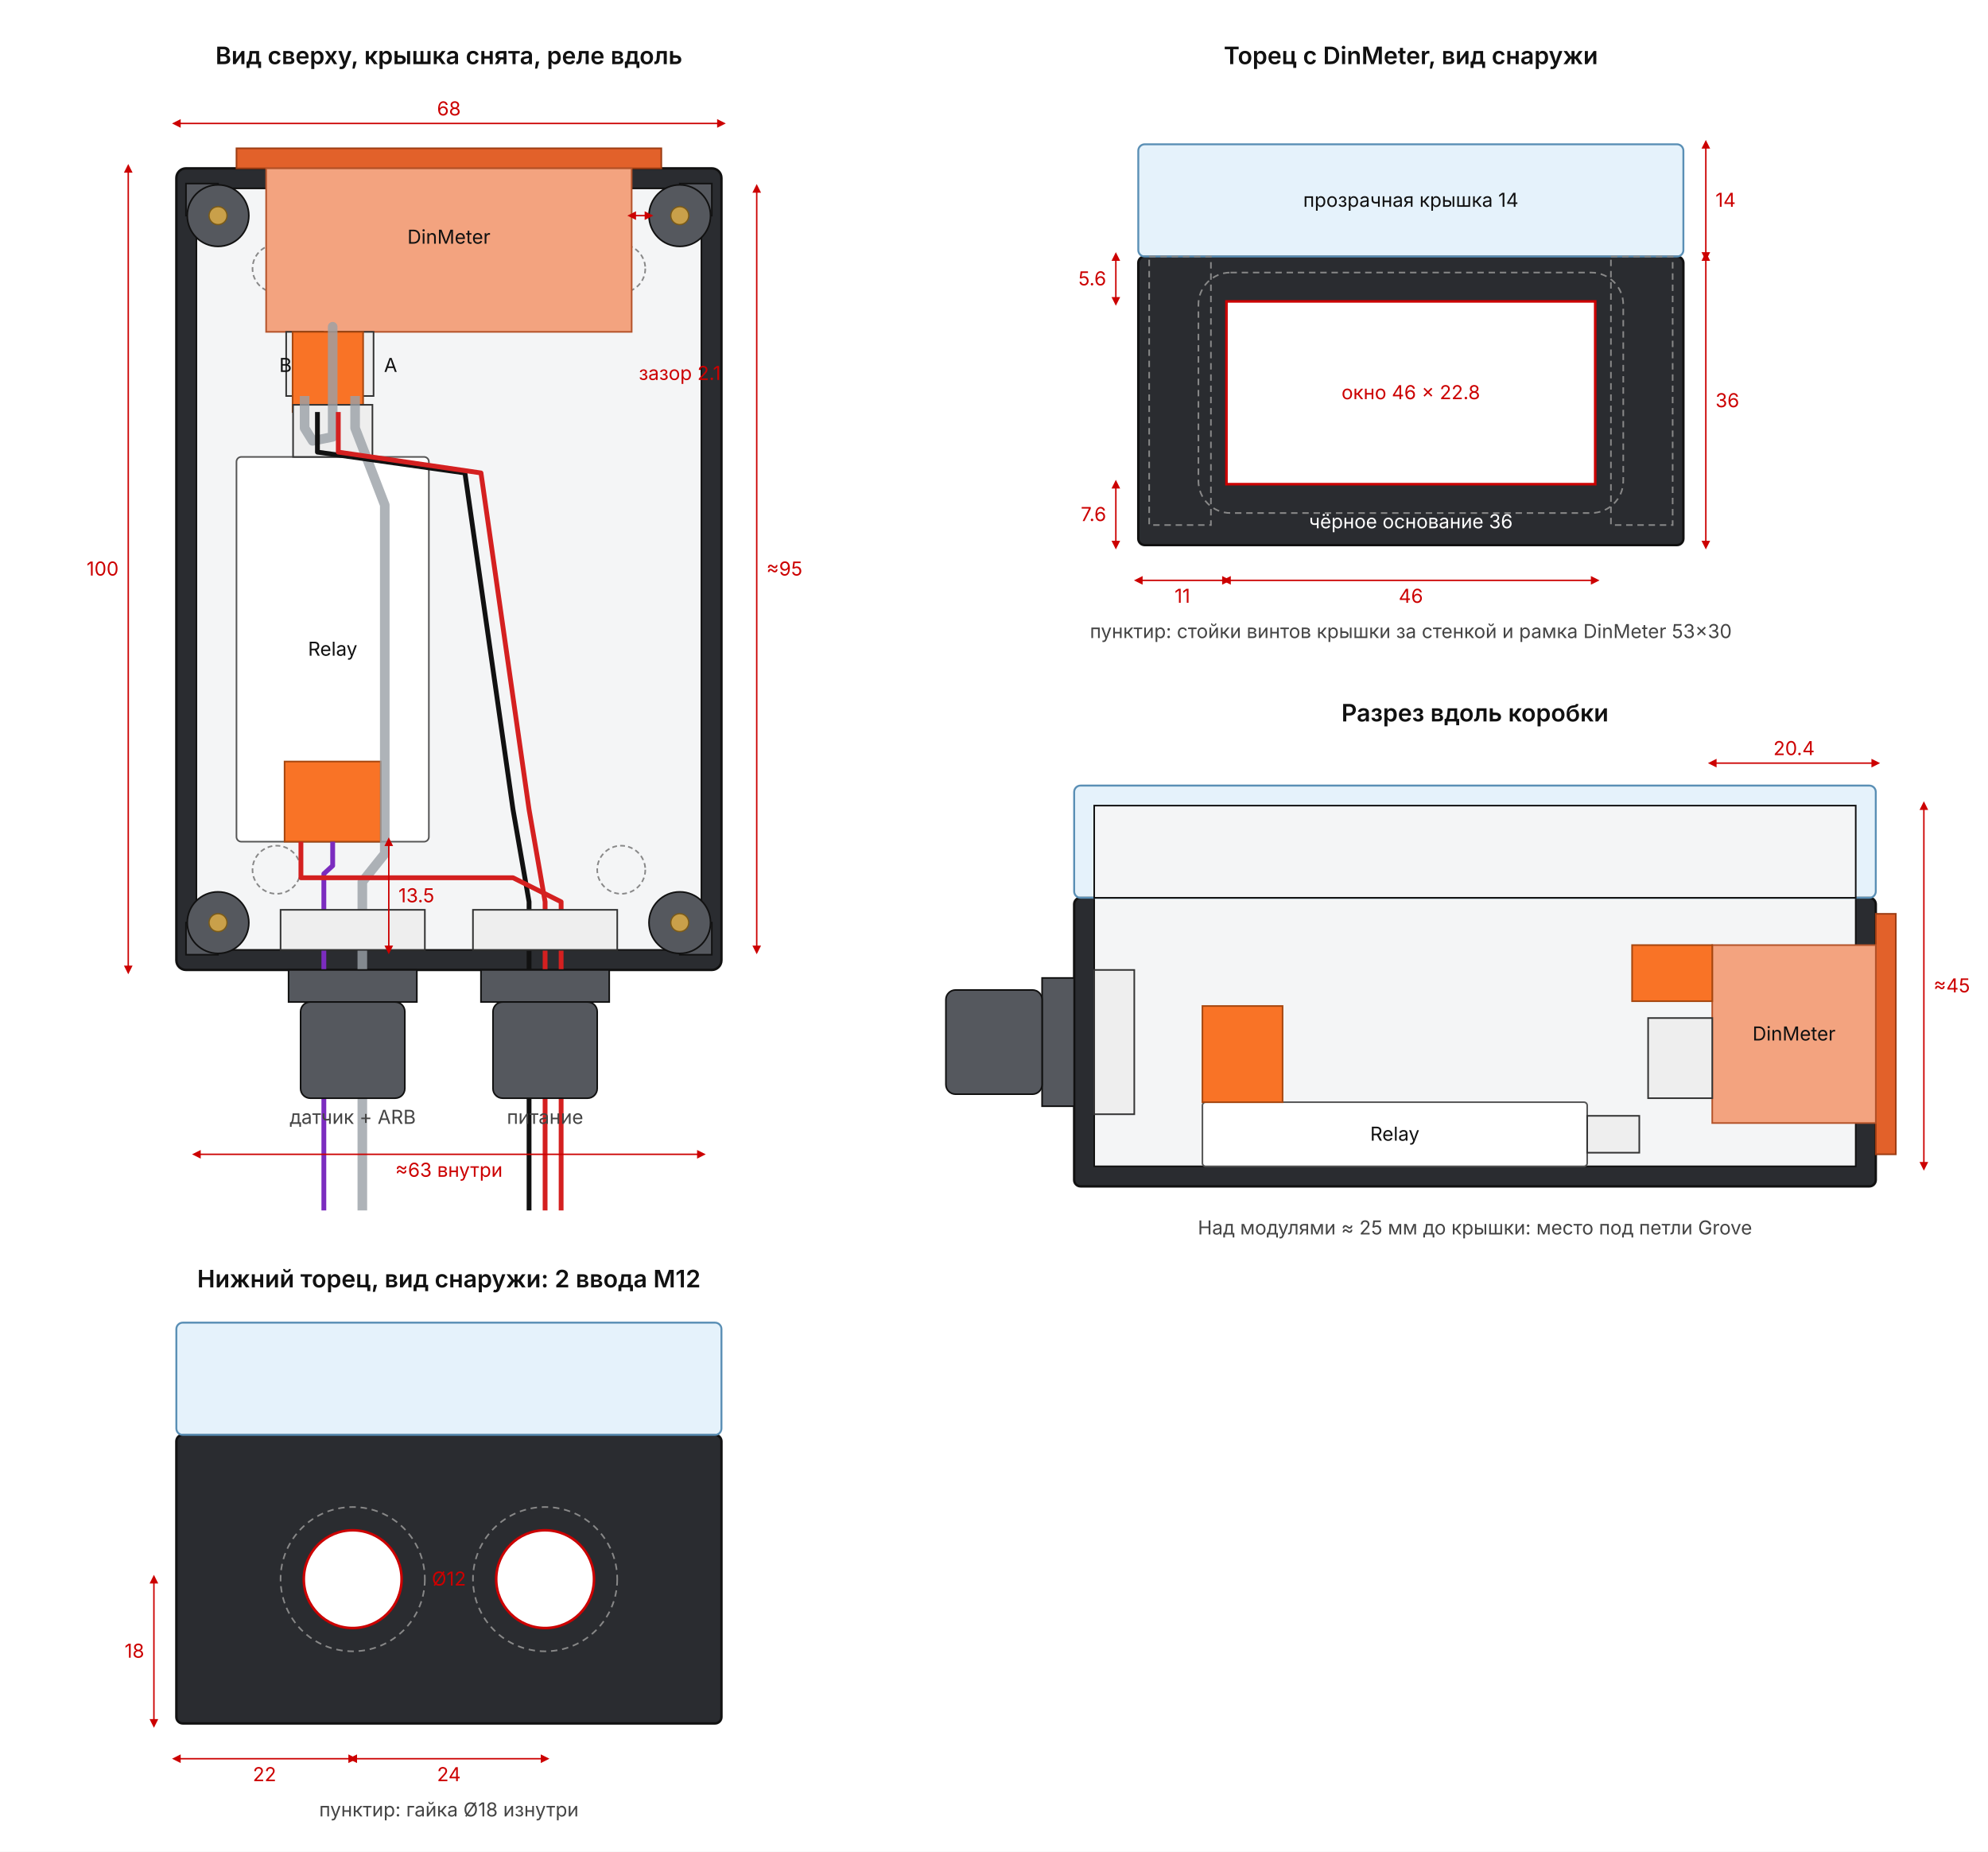
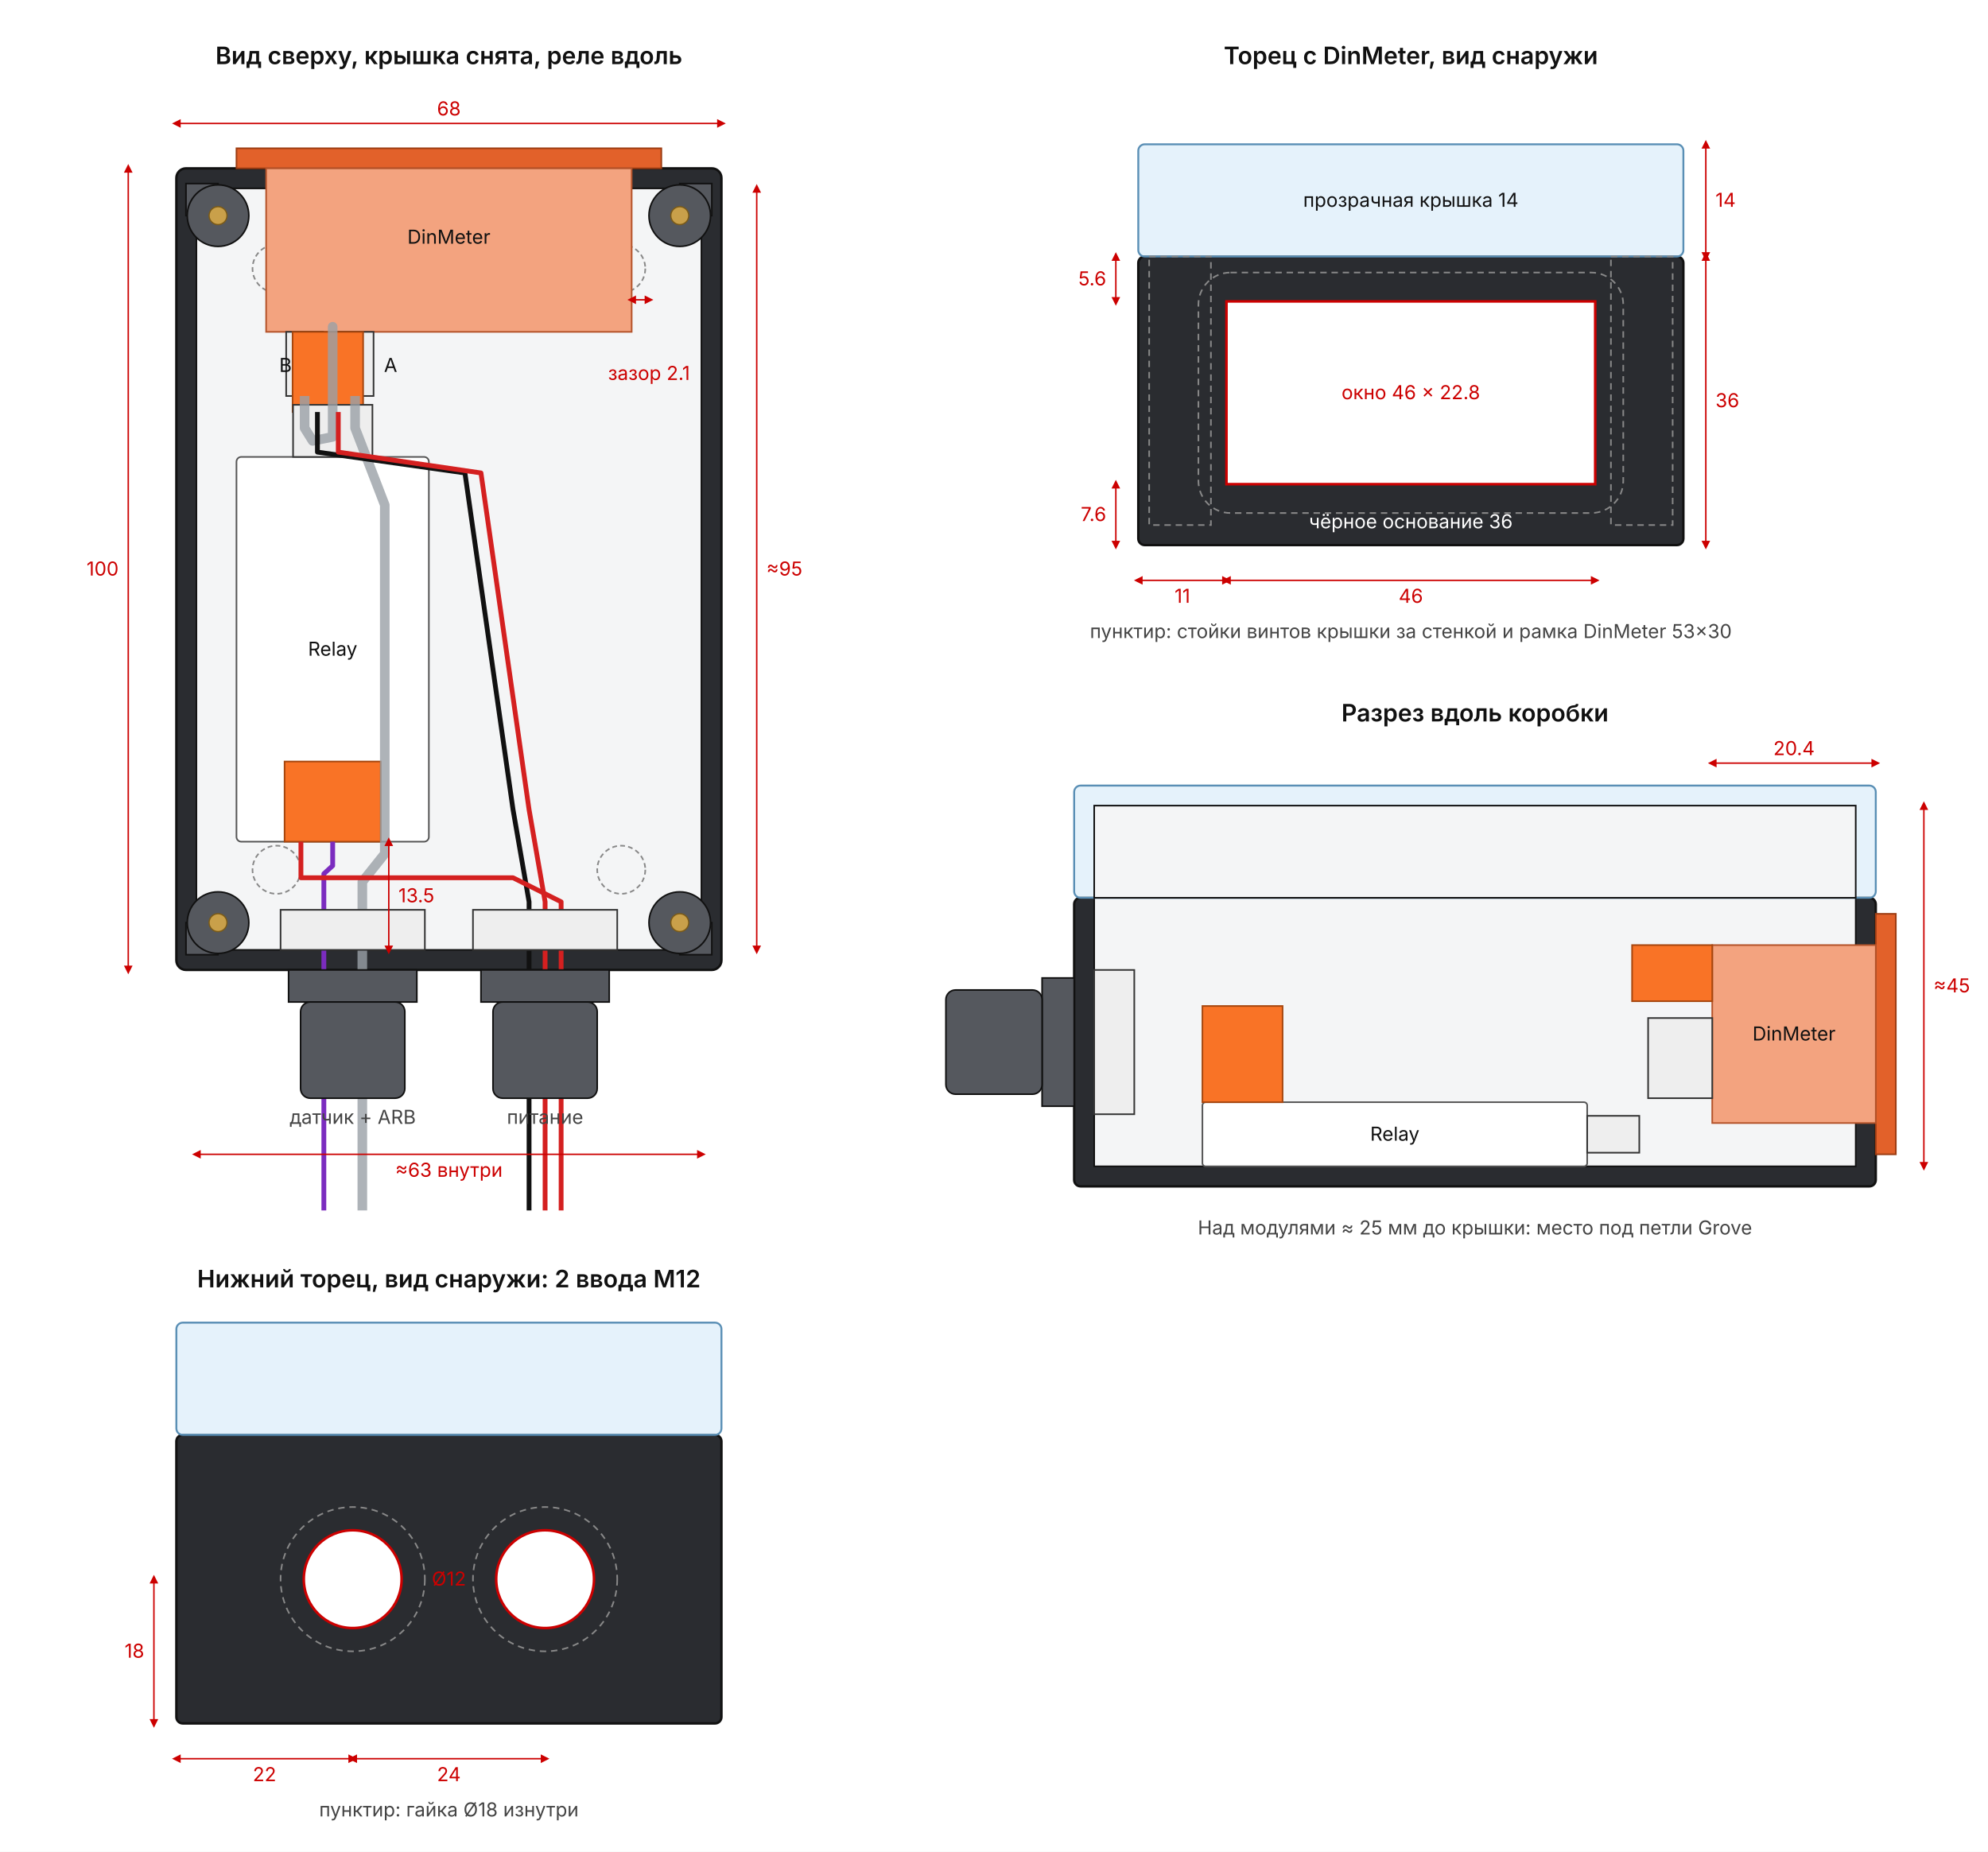
<svg xmlns="http://www.w3.org/2000/svg" viewBox="0 0 1240 1155" width="1240" height="1155">
  <style>
svg{font-family:Inter,system-ui,sans-serif;font-size:13px}
.part{fill:#2a2c30;stroke:#111;stroke-width:1.5}
.inner{fill:#f4f5f6;stroke:#111;stroke-width:1}
.lid{fill:#cfe7f7;fill-opacity:.55;stroke:#5a8fb5;stroke-width:1.2}
.din{fill:#f3a37f;stroke:#b4532a;stroke-width:1}
.bezel{fill:#e2612a;stroke:#9c3c12;stroke-width:1}
.mod{fill:#fff;stroke:#555;stroke-width:1}
.term{fill:#f97326;stroke:#a6460e;stroke-width:1}
.plug{fill:#eee;stroke:#333;stroke-width:1}
.post{fill:#55585e;stroke:#111;stroke-width:1}
.ins{fill:#c9a04a;stroke:#7a5a18;stroke-width:.8}
.pcb{fill:none;stroke:#888;stroke-width:1;stroke-dasharray:3 2}
+ .snap{fill:#2f80ed;stroke:#1b4f9c;stroke-width:1}
.cut{fill:#ffb3b3;stroke:#c00;stroke-width:1;stroke-dasharray:3 2}
.hid{fill:none;stroke:#888;stroke-width:1;stroke-dasharray:4 3}
.win{fill:#fff;stroke:#c00;stroke-width:1.6}
.dim{stroke:#c00;stroke-width:.9;fill:none}
.dt{fill:#c00;font-size:12px}
.lab{fill:#111;font-size:12px}
.labw{fill:#fff;font-size:12px}
.ttl{fill:#111;font-size:15px;font-weight:600}
.note{fill:#444;font-size:12px}
</style>
  <defs>
    <marker id="a" viewBox="0 0 10 10" refX="5" refY="5" markerWidth="6" markerHeight="6" orient="auto-start-reverse">
      <path d="M0 0 L10 5 L0 10 z" fill="#c00" />
    </marker>
  </defs>
  <rect width="100%" height="100%" fill="#fff" />
  <text x="280.0" y="40.0" class="ttl" text-anchor="middle">Вид сверху, крышка снята, реле вдоль</text>
  <rect x="110.0" y="105.0" width="340.0" height="500.0" rx="6.0" class="part" />
  <rect x="122.5" y="117.5" width="315.0" height="475.0" rx="6" class="inner" />
  <rect x="116.0" y="575.5" width="20.0" height="20.0" rx="0" class="post" />
  <circle cx="136.0" cy="575.5" r="19.2" class="post" />
  <circle cx="136.0" cy="575.5" r="5.6" class="ins" />
  <circle cx="172.5" cy="542.5" r="15.0" class="pcb" />
  <rect x="116.0" y="114.5" width="20.0" height="20.0" rx="0" class="post" />
  <circle cx="136.0" cy="134.5" r="19.2" class="post" />
  <circle cx="136.0" cy="134.5" r="5.6" class="ins" />
  <circle cx="172.5" cy="167.5" r="15.0" class="pcb" />
  <rect x="424.0" y="575.5" width="20.0" height="20.0" rx="0" class="post" />
  <circle cx="424.0" cy="575.5" r="19.2" class="post" />
  <circle cx="424.0" cy="575.5" r="5.6" class="ins" />
  <circle cx="387.5" cy="542.5" r="15.0" class="pcb" />
  <rect x="424.0" y="114.5" width="20.0" height="20.0" rx="0" class="post" />
  <circle cx="424.0" cy="134.5" r="19.2" class="post" />
  <circle cx="424.0" cy="134.5" r="5.6" class="ins" />
  <circle cx="387.5" cy="167.5" r="15.0" class="pcb" />
  <rect x="147.5" y="92.5" width="265.0" height="12.5" rx="0" class="bezel" />
  <rect x="166.0" y="105.0" width="228.0" height="102.0" rx="0" class="din" />
  <text x="280.0" y="152.0" class="lab" text-anchor="middle">DinMeter</text>
  <rect x="210.0" y="207.0" width="23.0" height="40.0" rx="0" class="plug" />
  <rect x="178.5" y="207.0" width="23.0" height="40.0" rx="0" class="plug" />
  <rect x="182.5" y="207.0" width="44.0" height="50.0" rx="0" class="term" />
  <text x="239.5" y="232.0" class="lab" text-anchor="start">A</text>
  <text x="182.0" y="232.0" class="lab" text-anchor="end">B</text>
  <rect x="147.5" y="285.0" width="120.0" height="240.0" rx="3" class="mod" />
  <rect x="182.8" y="252.5" width="49.5" height="32.5" rx="0" class="plug" />
  <rect x="177.5" y="475.0" width="60.0" height="50.0" rx="0" class="term" />
  <text x="207.5" y="409.0" class="lab" text-anchor="middle">Relay</text>
  <polyline fill="none" stroke="#9aa0a6" stroke-width="6" stroke-linejoin="round" stroke-opacity=".8" points="190.0,247.0 190.0,267.0 195.0,275.0 207.5,272.5 207.5,213.8 207.5,203.8 207.5,232.5 207.5,252.5" />
  <polyline fill="none" stroke="#9aa0a6" stroke-width="6" stroke-linejoin="round" stroke-opacity=".8" points="221.5,247.0 221.5,267.0 240.0,315.0 240.0,532.5 226.0,550.0 226.0,562.5 226.0,755.0" />
  <polyline fill="none" stroke="#7b2cbf" stroke-width="3" stroke-linejoin="round" points="207.5,525.0 207.5,540.0 202.0,545.0 202.0,562.5 202.0,755.0" />
  <polyline fill="none" stroke="#111" stroke-width="3" stroke-linejoin="round" points="330.0,755.0 330.0,562.5 320.0,505.0 290.0,295.0 198.0,282.0 198.0,257.0" />
  <polyline fill="none" stroke="#d42020" stroke-width="3" stroke-linejoin="round" points="340.0,755.0 340.0,562.5 330.0,505.0 300.0,295.0 211.0,282.0 211.0,257.0" />
  <polyline fill="none" stroke="#d42020" stroke-width="3" stroke-linejoin="round" points="350.0,755.0 350.0,562.5 320.0,547.5 187.7,547.5 187.7,540.0 187.7,525.0" />
  <rect x="175.0" y="567.5" width="90.0" height="25.0" rx="0" class="plug" />
  <rect x="180.0" y="605.0" width="80.0" height="20.0" rx="0" class="post" />
  <rect x="187.5" y="625.0" width="65.0" height="60.0" rx="6" class="post" />
  <rect x="295.0" y="567.5" width="90.0" height="25.0" rx="0" class="plug" />
  <rect x="300.0" y="605.0" width="80.0" height="20.0" rx="0" class="post" />
  <rect x="307.5" y="625.0" width="65.0" height="60.0" rx="6" class="post" />
  <text x="340.0" y="701.0" class="note" text-anchor="middle">питание</text>
  <text x="220.0" y="701.0" class="note" text-anchor="middle">датчик + ARB</text>
  <line x1="110.0" y1="77.0" x2="450.0" y2="77.0" class="dim" marker-start="url(#a)" marker-end="url(#a)" />
  <text x="280.0" y="72.0" class="dt" text-anchor="middle">68</text>
  <line x1="122.5" y1="720.0" x2="437.5" y2="720.0" class="dim" marker-start="url(#a)" marker-end="url(#a)" />
  <text x="280.0" y="734.0" class="dt" text-anchor="middle">≈63 внутри</text>
  <line x1="80.0" y1="105.0" x2="80.0" y2="605.0" class="dim" marker-start="url(#a)" marker-end="url(#a)" />
  <text x="74.0" y="359.0" class="dt" text-anchor="end">100</text>
  <line x1="472.0" y1="117.5" x2="472.0" y2="592.5" class="dim" marker-start="url(#a)" marker-end="url(#a)" />
  <text x="478.0" y="359.0" class="dt" text-anchor="start">≈95</text>
-   <line x1="394.0" y1="134.5" x2="404.8" y2="134.5" class="dim" marker-start="url(#a)" marker-end="url(#a)" />
-   <text x="399.4" y="129.5" class="dt" text-anchor="middle" />
-   <text x="424.0" y="237.0" class="dt" text-anchor="middle">зазор 2.1</text>
+   <line x1="394.0" y1="187.0" x2="404.8" y2="187.0" class="dim" marker-start="url(#a)" marker-end="url(#a)" />
+   <text x="399.4" y="182.0" class="dt" text-anchor="middle" />
+   <text x="404.8" y="237.0" class="dt" text-anchor="middle">зазор 2.1</text>
  <line x1="242.5" y1="525.0" x2="242.5" y2="592.5" class="dim" marker-start="url(#a)" marker-end="url(#a)" />
  <text x="248.5" y="562.8" class="dt" text-anchor="start">13.5</text>
  <text x="880.0" y="40.0" class="ttl" text-anchor="middle">Торец с DinMeter, вид снаружи</text>
  <rect x="710.0" y="160.0" width="340.0" height="180.0" rx="4" class="part" />
  <rect x="710.0" y="90.0" width="340.0" height="70.0" rx="4" class="lid" />
  <text x="880.0" y="129.0" class="lab" text-anchor="middle">прозрачная крышка 14</text>
  <rect x="716.8" y="160.0" width="38.5" height="167.5" rx="0" class="hid" />
  <rect x="1004.8" y="160.0" width="38.5" height="167.5" rx="0" class="hid" />
  <rect x="747.5" y="170.0" width="265.0" height="150.0" rx="20.0" class="hid" />
  <rect x="765.0" y="188.0" width="230.0" height="114.0" rx="0" class="win" />
  <text x="880.0" y="249.0" class="dt" text-anchor="middle">окно 46 × 22.8</text>
  <text x="880.0" y="329.5" class="labw" text-anchor="middle">чёрное основание 36</text>
  <line x1="696.0" y1="302.0" x2="696.0" y2="340.0" class="dim" marker-start="url(#a)" marker-end="url(#a)" />
  <text x="690.0" y="325.0" class="dt" text-anchor="end">7.6</text>
  <line x1="696.0" y1="160.0" x2="696.0" y2="188.0" class="dim" marker-start="url(#a)" marker-end="url(#a)" />
  <text x="690.0" y="178.0" class="dt" text-anchor="end">5.6</text>
  <line x1="1064.0" y1="160.0" x2="1064.0" y2="340.0" class="dim" marker-start="url(#a)" marker-end="url(#a)" />
  <text x="1070.0" y="254.0" class="dt" text-anchor="start">36</text>
  <line x1="1064.0" y1="90.0" x2="1064.0" y2="160.0" class="dim" marker-start="url(#a)" marker-end="url(#a)" />
  <text x="1070.0" y="129.0" class="dt" text-anchor="start">14</text>
  <line x1="710.0" y1="362.0" x2="765.0" y2="362.0" class="dim" marker-start="url(#a)" marker-end="url(#a)" />
  <text x="737.5" y="376.0" class="dt" text-anchor="middle">11</text>
  <line x1="765.0" y1="362.0" x2="995.0" y2="362.0" class="dim" marker-start="url(#a)" marker-end="url(#a)" />
  <text x="880.0" y="376.0" class="dt" text-anchor="middle">46</text>
  <text x="880.0" y="398.0" class="note" text-anchor="middle">пунктир: стойки винтов крышки за стенкой и рамка DinMeter 53×30</text>
  <text x="920.0" y="450.0" class="ttl" text-anchor="middle">Разрез вдоль коробки</text>
  <rect x="670.0" y="560.0" width="500.0" height="180.0" rx="4" class="part" />
  <rect x="682.5" y="560.0" width="475.0" height="167.5" rx="0" class="inner" />
  <rect x="670.0" y="490.0" width="500.0" height="70.0" rx="4" class="lid" />
  <rect x="682.5" y="502.5" width="475.0" height="57.5" rx="0" class="inner" />
  <rect x="1170.0" y="570.0" width="12.5" height="150.0" rx="0" class="bezel" />
  <rect x="1068.0" y="589.5" width="102.0" height="111.0" rx="0" class="din" />
  <text x="1119.0" y="649.0" class="lab" text-anchor="middle">DinMeter</text>
  <rect x="1028.0" y="635.0" width="40.0" height="50.0" rx="0" class="plug" />
  <rect x="1018.0" y="589.5" width="50.0" height="35.0" rx="0" class="term" />
  <rect x="750.0" y="687.5" width="240.0" height="40.0" rx="2" class="mod" />
  <rect x="750.0" y="627.5" width="50.0" height="60.0" rx="0" class="term" />
  <rect x="990.0" y="696.0" width="32.5" height="23.0" rx="0" class="plug" />
  <text x="870.0" y="711.5" class="lab" text-anchor="middle">Relay</text>
  <rect x="682.5" y="605.0" width="25.0" height="90.0" rx="0" class="plug" />
  <rect x="650.0" y="610.0" width="20.0" height="80.0" rx="0" class="post" />
  <rect x="590.0" y="617.5" width="60.0" height="65.0" rx="6" class="post" />
  <line x1="1200.0" y1="502.5" x2="1200.0" y2="727.5" class="dim" marker-start="url(#a)" marker-end="url(#a)" />
  <text x="1206.0" y="619.0" class="dt" text-anchor="start">≈45</text>
  <line x1="1068.0" y1="476.0" x2="1170.0" y2="476.0" class="dim" marker-start="url(#a)" marker-end="url(#a)" />
  <text x="1119.0" y="471.0" class="dt" text-anchor="middle">20.4</text>
  <text x="920.0" y="770.0" class="note" text-anchor="middle">Над модулями ≈ 25 мм до крышки: место под петли Grove</text>
  <text x="280.0" y="803.0" class="ttl" text-anchor="middle">Нижний торец, вид снаружи: 2 ввода M12</text>
  <rect x="110.0" y="895.0" width="340.0" height="180.0" rx="4" class="part" />
  <rect x="110.0" y="825.0" width="340.0" height="70.0" rx="4" class="lid" />
  <circle cx="220.0" cy="985.0" r="45.0" class="hid" />
  <circle cx="220.0" cy="985.0" r="30.5" class="win" />
  <circle cx="340.0" cy="985.0" r="45.0" class="hid" />
  <circle cx="340.0" cy="985.0" r="30.5" class="win" />
  <text x="280.0" y="989.0" class="dt" text-anchor="middle">Ø12</text>
  <line x1="110.0" y1="1097.0" x2="220.0" y2="1097.0" class="dim" marker-start="url(#a)" marker-end="url(#a)" />
  <text x="165.0" y="1111.0" class="dt" text-anchor="middle">22</text>
  <line x1="220.0" y1="1097.0" x2="340.0" y2="1097.0" class="dim" marker-start="url(#a)" marker-end="url(#a)" />
  <text x="280.0" y="1111.0" class="dt" text-anchor="middle">24</text>
  <line x1="96.0" y1="985.0" x2="96.0" y2="1075.0" class="dim" marker-start="url(#a)" marker-end="url(#a)" />
  <text x="90.0" y="1034.0" class="dt" text-anchor="end">18</text>
  <text x="280.0" y="1133.0" class="note" text-anchor="middle">пунктир: гайка Ø18 изнутри</text>
</svg>
